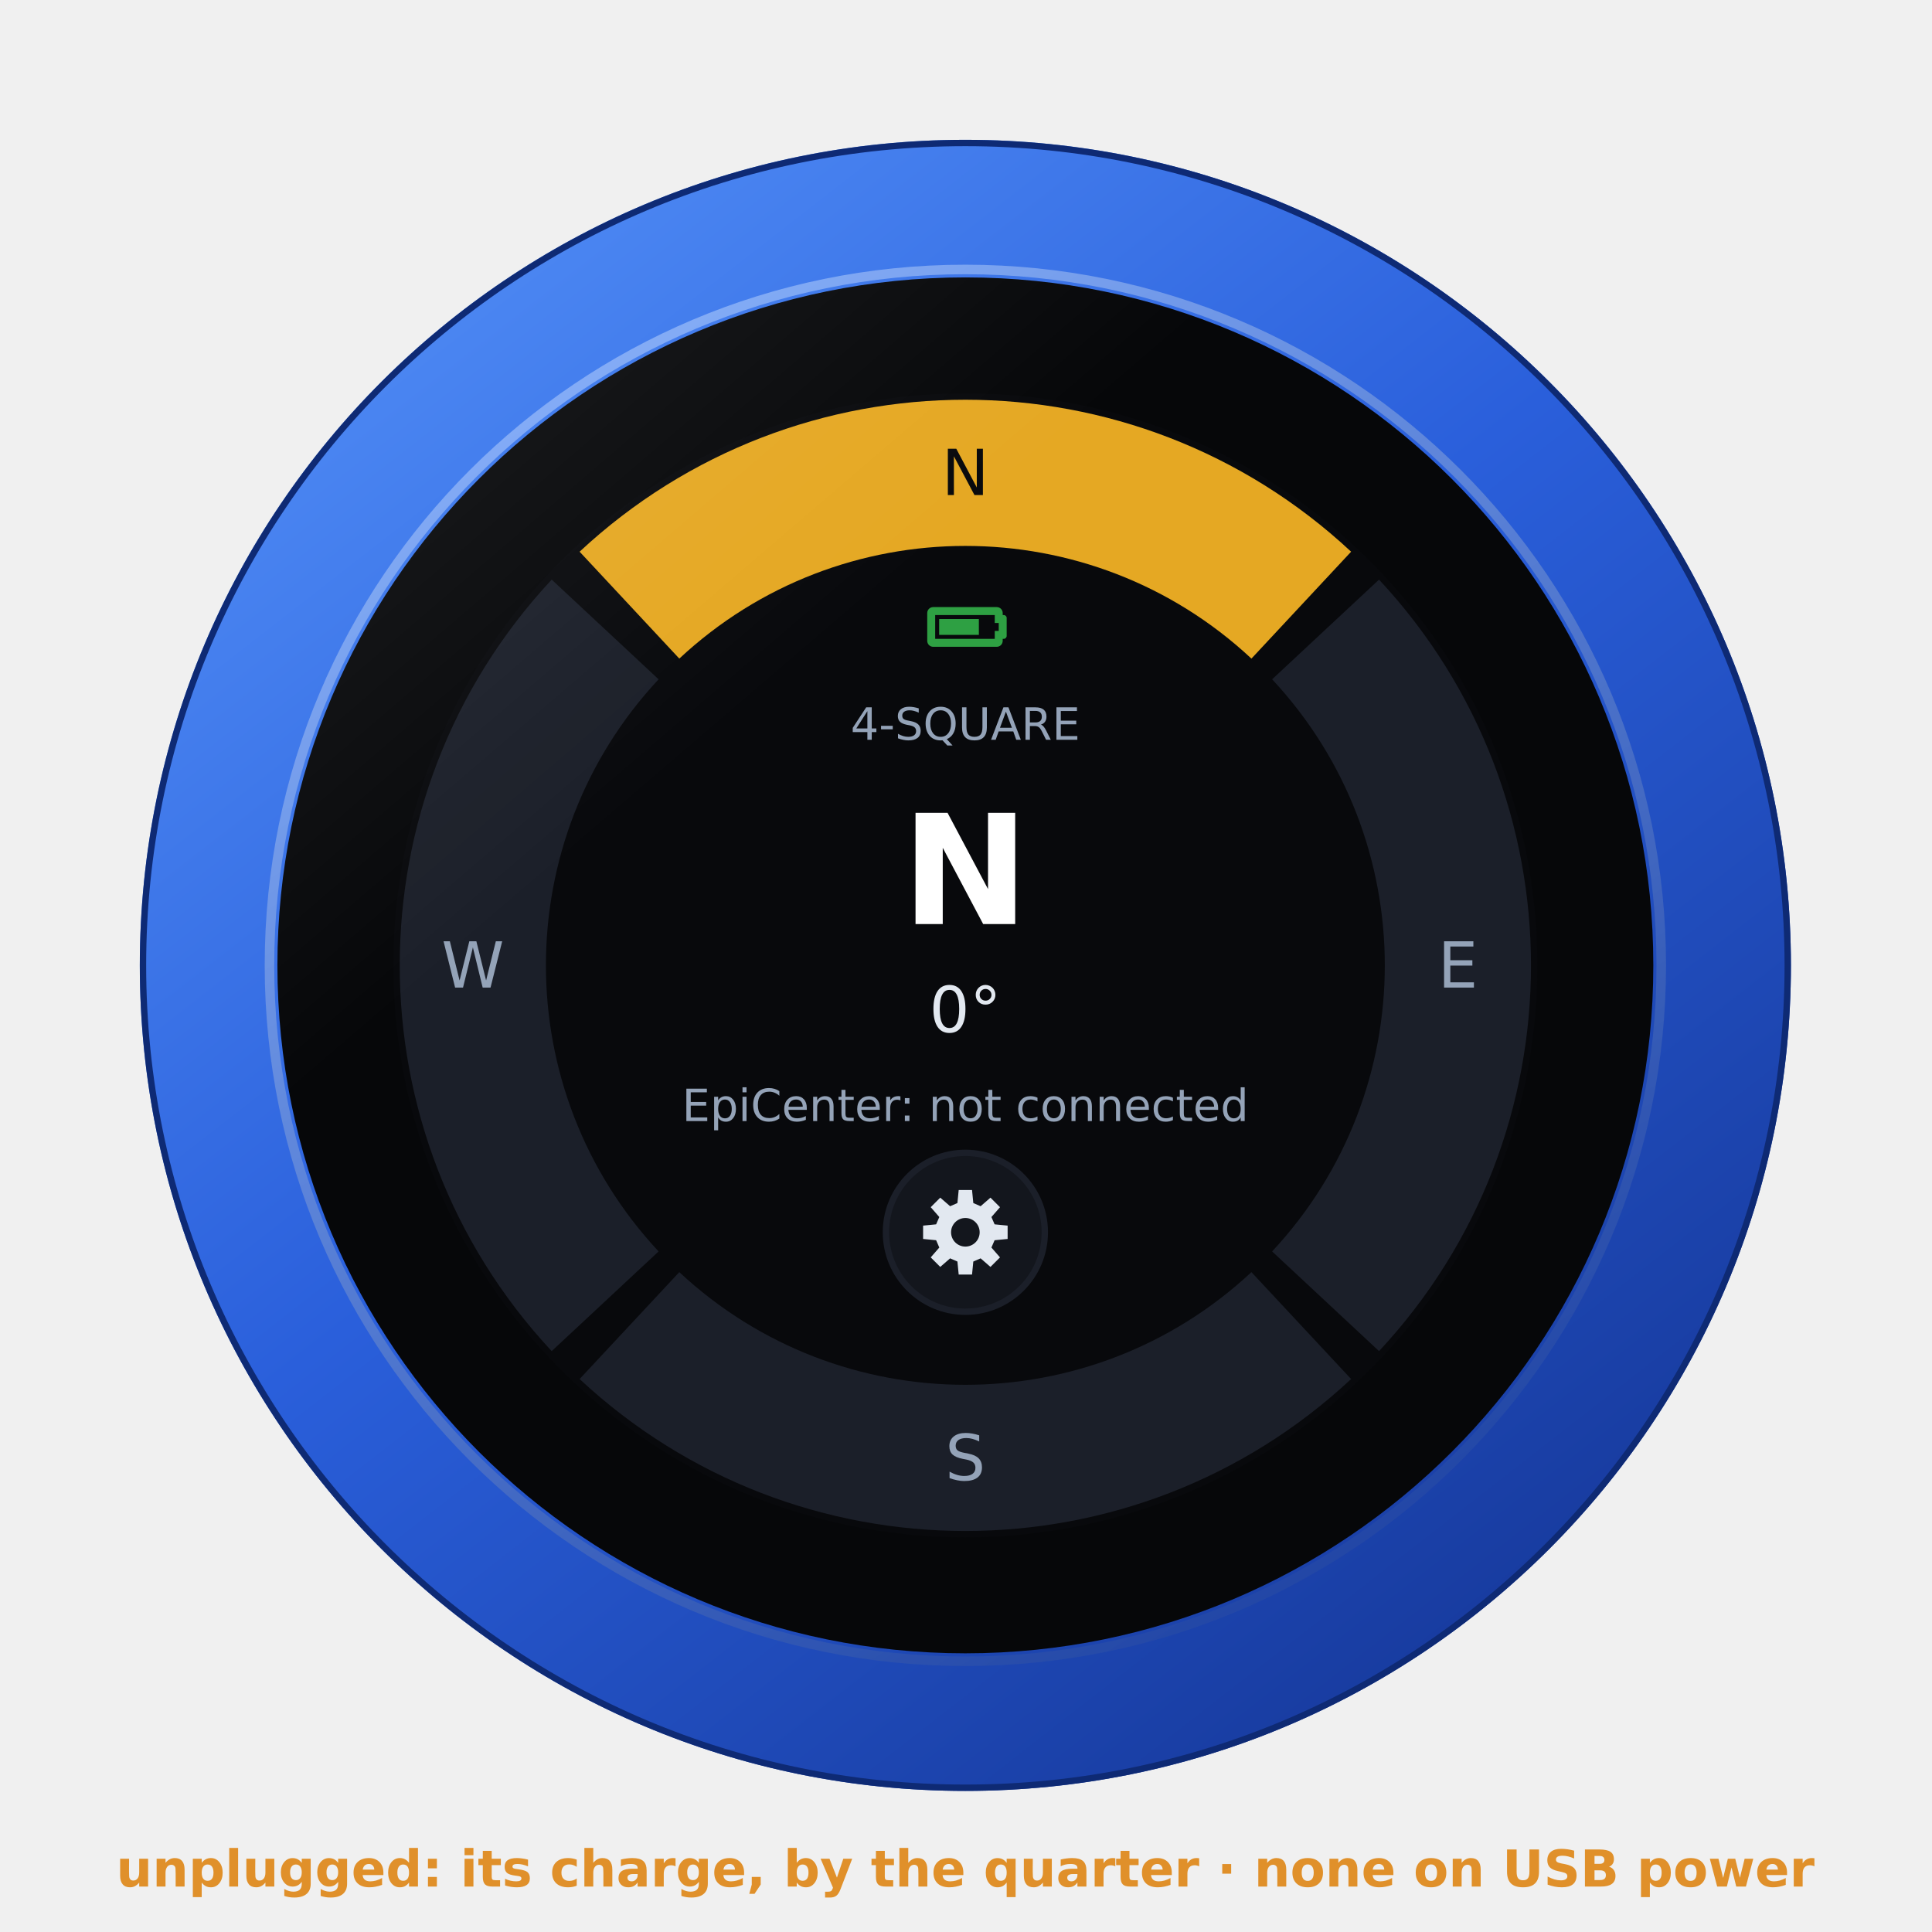
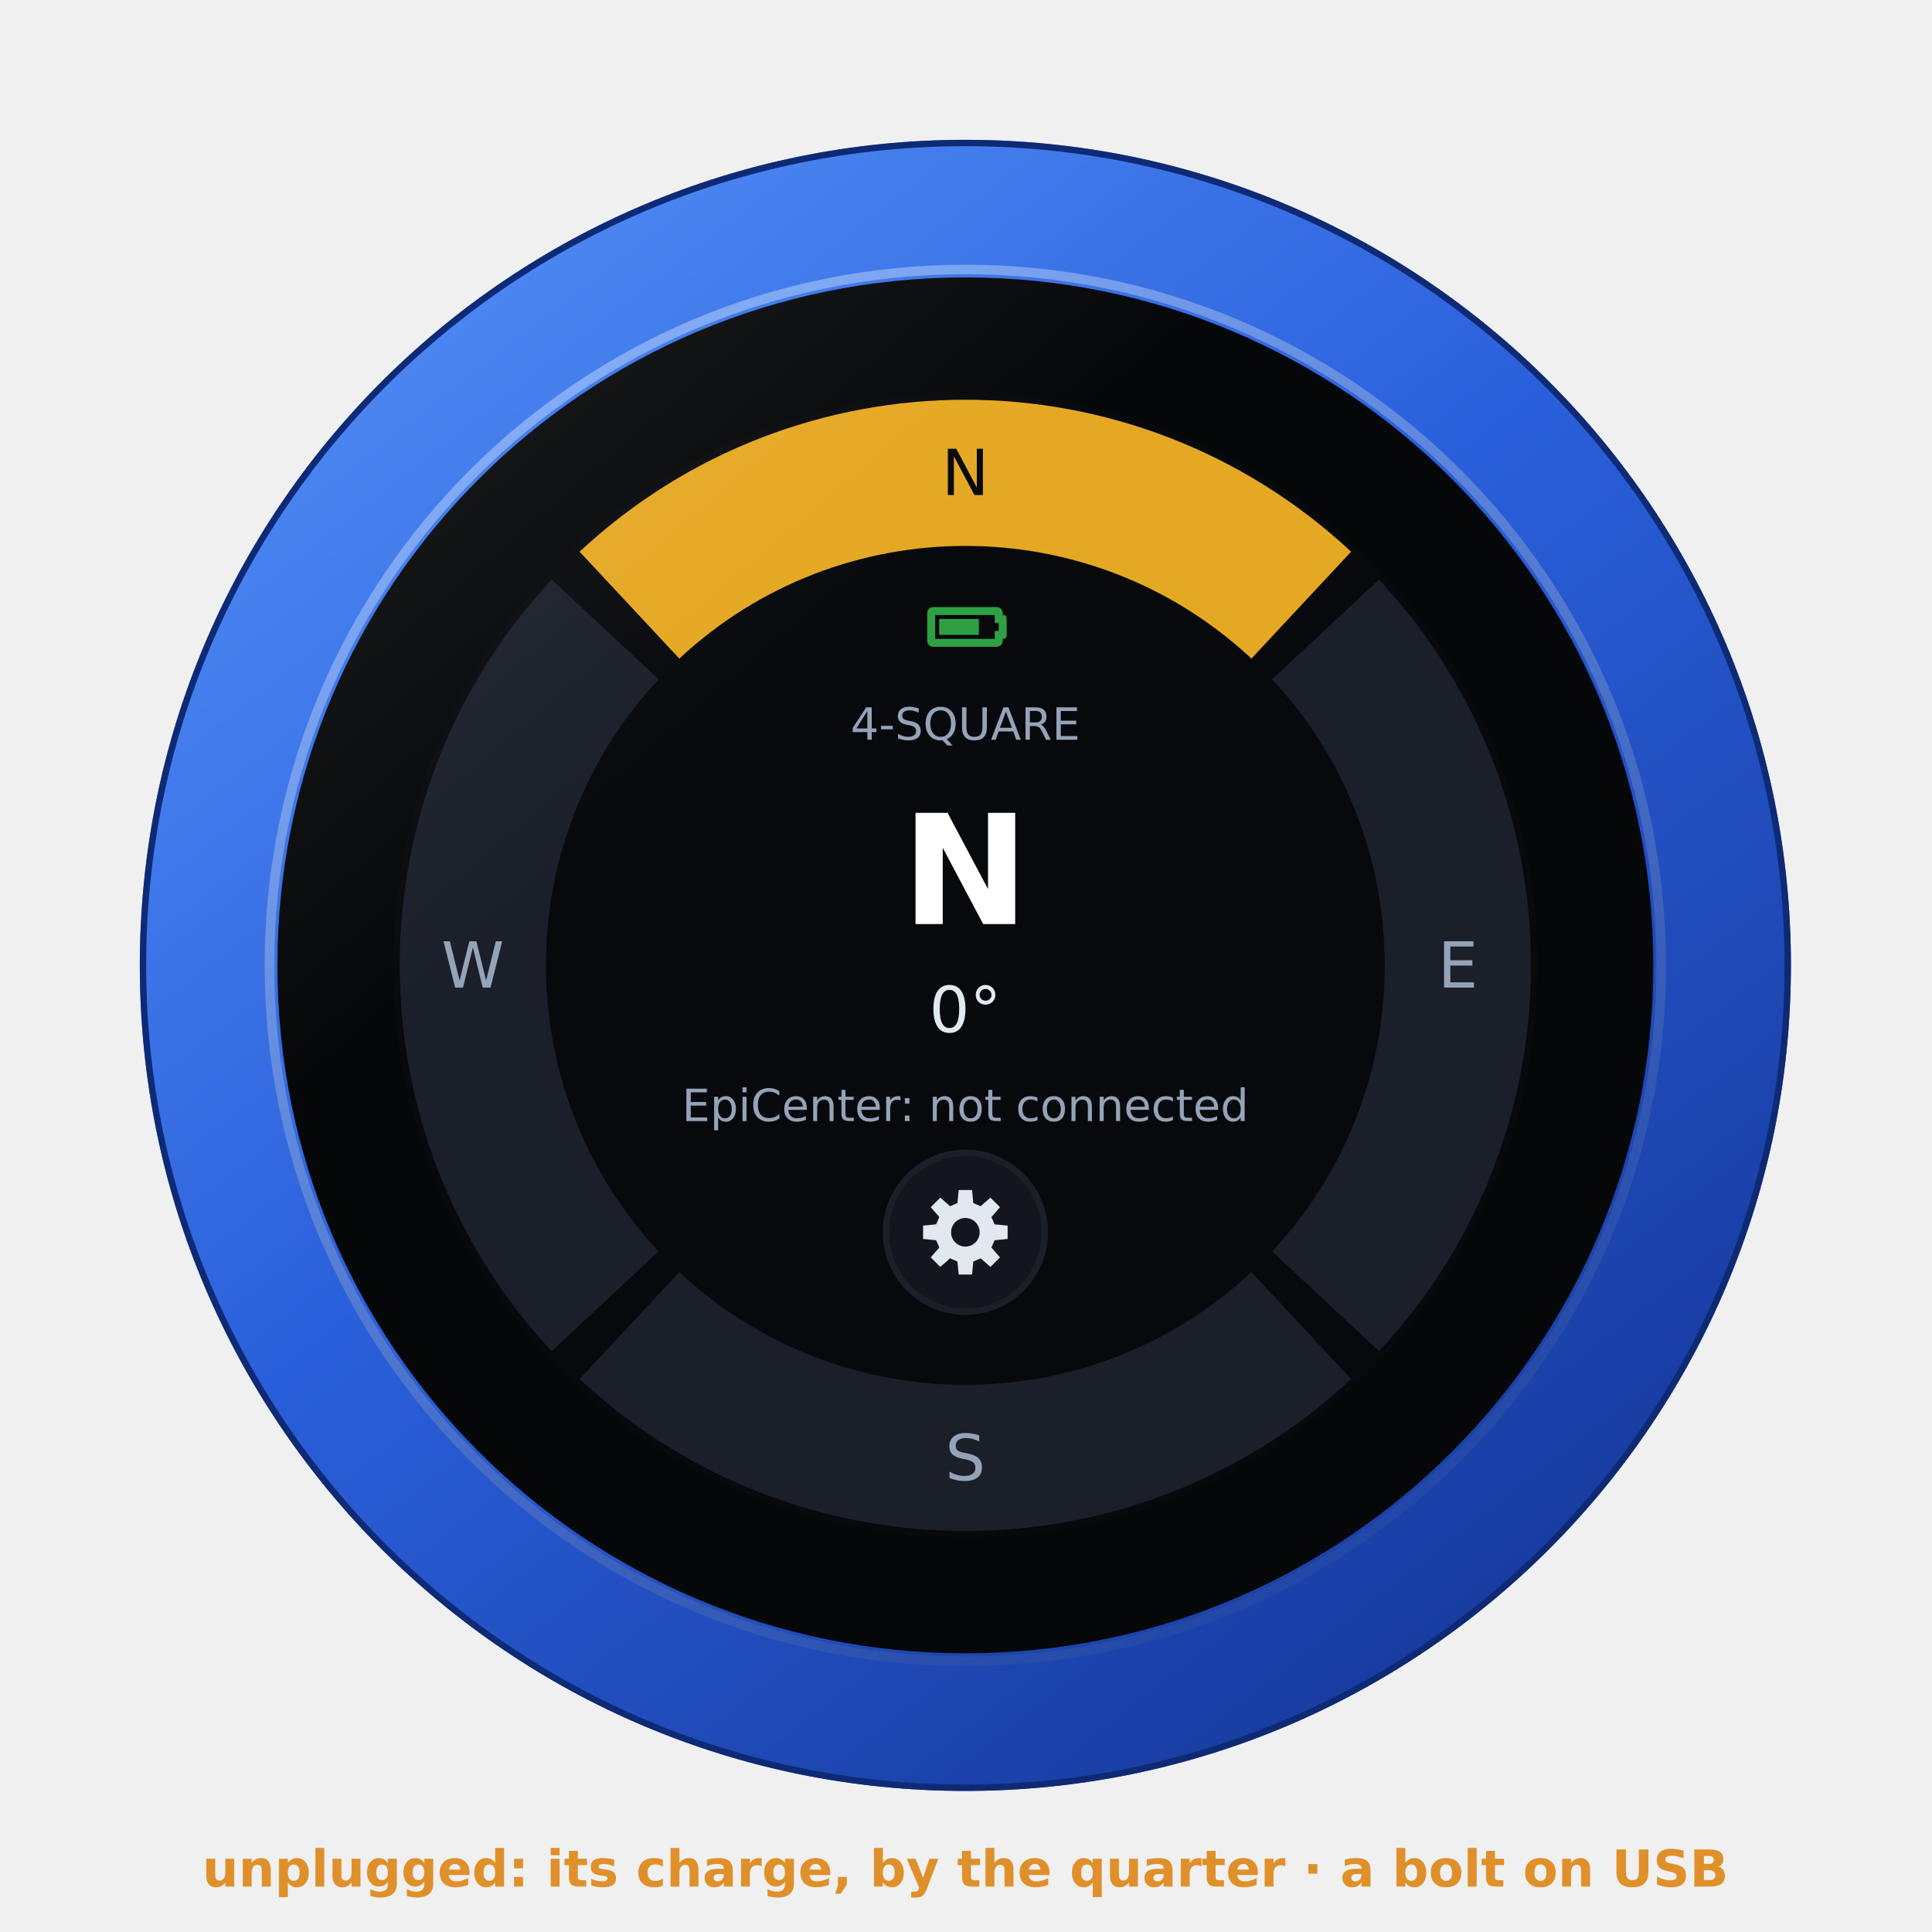
<svg xmlns="http://www.w3.org/2000/svg" viewBox="0 0 608 608" width="608" height="608" role="img" aria-label="On its own battery: the knob's charge inside the ring">
  <defs>
    <clipPath id="epi-07-glass">
      <circle cx="180" cy="180" r="180" />
    </clipPath>
    <linearGradient id="epi-07-alu" x1="0.15" y1="0.05" x2="0.85" y2="0.95">
      <stop offset="0" stop-color="#4F8BF5" />
      <stop offset="0.45" stop-color="#2A5FDB" />
      <stop offset="1" stop-color="#16389A" />
    </linearGradient>
    <linearGradient id="epi-07-chamfer" x1="0.2" y1="0" x2="0.8" y2="1">
      <stop offset="0" stop-color="#9CC0FF" />
      <stop offset="1" stop-color="#1B3F9E" />
    </linearGradient>
    <linearGradient id="epi-07-gloss" x1="0" y1="0" x2="0.6" y2="0.7">
      <stop offset="0" stop-color="#FFFFFF" stop-opacity="0.10" />
      <stop offset="0.5" stop-color="#FFFFFF" stop-opacity="0" />
    </linearGradient>
    <linearGradient id="epi-07-upd" x1="0" y1="0" x2="0" y2="1">
      <stop offset="0" stop-color="#262015" />
      <stop offset="1" stop-color="#0C0E13" />
    </linearGradient>
    <marker id="epi-07-arrow" viewBox="0 0 10 10" refX="7" refY="5" markerWidth="7" markerHeight="7" orient="auto-start-reverse">
      <path d="M0,1 L10,5 L0,9 z" fill="#E0902A" />
    </marker>
  </defs>
  <circle cx="303.8" cy="303.8" r="259.8" fill="url(#epi-07-alu)" />
  <circle cx="303.8" cy="303.8" r="258.8" fill="none" stroke="#0E2A74" stroke-width="2" />
  <circle cx="303.8" cy="303.8" r="219.0" fill="none" stroke="url(#epi-07-chamfer)" stroke-width="3" opacity="0.8" />
  <circle cx="303.8" cy="303.8" r="216.5" fill="#060709" />
  <g transform="translate(123.8,123.8)">
    <g clip-path="url(#epi-07-glass)">
      <rect x="0" y="0" width="360" height="360" fill="#08090C" />
      <path d="M74.29,66.64 A155.00,155.00 0 0 1 285.71,66.64" fill="none" stroke="#E5A823" stroke-width="46" />
      <text x="180.0" y="32.0" font-size="20" fill="#08090C" font-family="DejaVu Sans,Verdana,sans-serif" font-weight="400" text-anchor="middle">N</text>
      <path d="M293.36,74.29 A155.00,155.00 0 0 1 293.36,285.71" fill="none" stroke="#1B1F29" stroke-width="46" />
      <text x="335.0" y="187.0" font-size="20" fill="#94A3B8" font-family="DejaVu Sans,Verdana,sans-serif" font-weight="400" text-anchor="middle">E</text>
      <path d="M285.71,293.36 A155.00,155.00 0 0 1 74.29,293.36" fill="none" stroke="#1B1F29" stroke-width="46" />
      <text x="180.0" y="342.0" font-size="20" fill="#94A3B8" font-family="DejaVu Sans,Verdana,sans-serif" font-weight="400" text-anchor="middle">S</text>
      <path d="M66.64,285.71 A155.00,155.00 0 0 1 66.64,74.29" fill="none" stroke="#1B1F29" stroke-width="46" />
      <text x="25.0" y="187.0" font-size="20" fill="#94A3B8" font-family="DejaVu Sans,Verdana,sans-serif" font-weight="400" text-anchor="middle">W</text>
      <text x="180.0" y="109.0" font-size="14" fill="#94A3B8" font-family="DejaVu Sans,Verdana,sans-serif" font-weight="400" text-anchor="middle">4-SQUARE</text>
      <text x="180.0" y="167.0" font-size="48" fill="#FFFFFF" font-family="DejaVu Sans,Verdana,sans-serif" font-weight="600" text-anchor="middle">N</text>
      <text x="180.0" y="201.0" font-size="20" fill="#E2E8F0" font-family="DejaVu Sans,Verdana,sans-serif" font-weight="400" text-anchor="middle">0°</text>
      <text x="180.0" y="229.0" font-size="14" fill="#94A3B8" font-family="DejaVu Sans,Verdana,sans-serif" font-weight="400" text-anchor="middle">EpiCenter: not connected</text>
      <circle cx="180" cy="264" r="25" fill="#13161D" stroke="#1B1F29" stroke-width="2" />
      <polygon points="177.5,254.8 177.9,250.7 182.1,250.7 182.5,254.8 184.8,255.8 187.9,253.1 190.9,256.1 188.2,259.2 189.2,261.5 193.3,261.9 193.3,266.1 189.2,266.5 188.2,268.8 190.9,271.9 187.9,274.9 184.8,272.2 182.5,273.2 182.1,277.3 177.9,277.3 177.5,273.2 175.2,272.2 172.1,274.9 169.1,271.9 171.8,268.8 170.8,266.5 166.7,266.1 166.7,261.9 170.8,261.5 171.8,259.2 169.1,256.1 172.1,253.1 175.2,255.8" fill="#E2E8F0" />
      <circle cx="180" cy="264" r="4.5" fill="#13161D" />
      <path transform="translate(168.0,63.5) scale(0.0390625)" d="M544 160v64h32v64h-32v64H64V160h480m16-64H48c-26.51 0-48 21.49-48 48v224c0 26.51 21.49 48 48 48h512c26.51 0 48-21.49 48-48v-16h8c13.255 0 24-10.745 24-24V184c0-13.255-10.745-24-24-24h-8v-16c0-26.51-21.49-48-48-48zM416 192H96v128h320V192z" fill="#2EA043" />
    </g>
  </g>
  <circle cx="303.8" cy="303.8" r="216.5" fill="url(#epi-07-gloss)" />
-   <text x="303.8" y="593.7" font-size="16" fill="#E0902A" font-family="DejaVu Sans,Verdana,sans-serif" font-weight="700" text-anchor="middle">unplugged: its charge, by the quarter  ·  none on USB power</text>
+   <text x="303.8" y="593.7" font-size="16" fill="#E0902A" font-family="DejaVu Sans,Verdana,sans-serif" font-weight="700" text-anchor="middle">unplugged: its charge, by the quarter  ·  a bolt on USB</text>
</svg>
